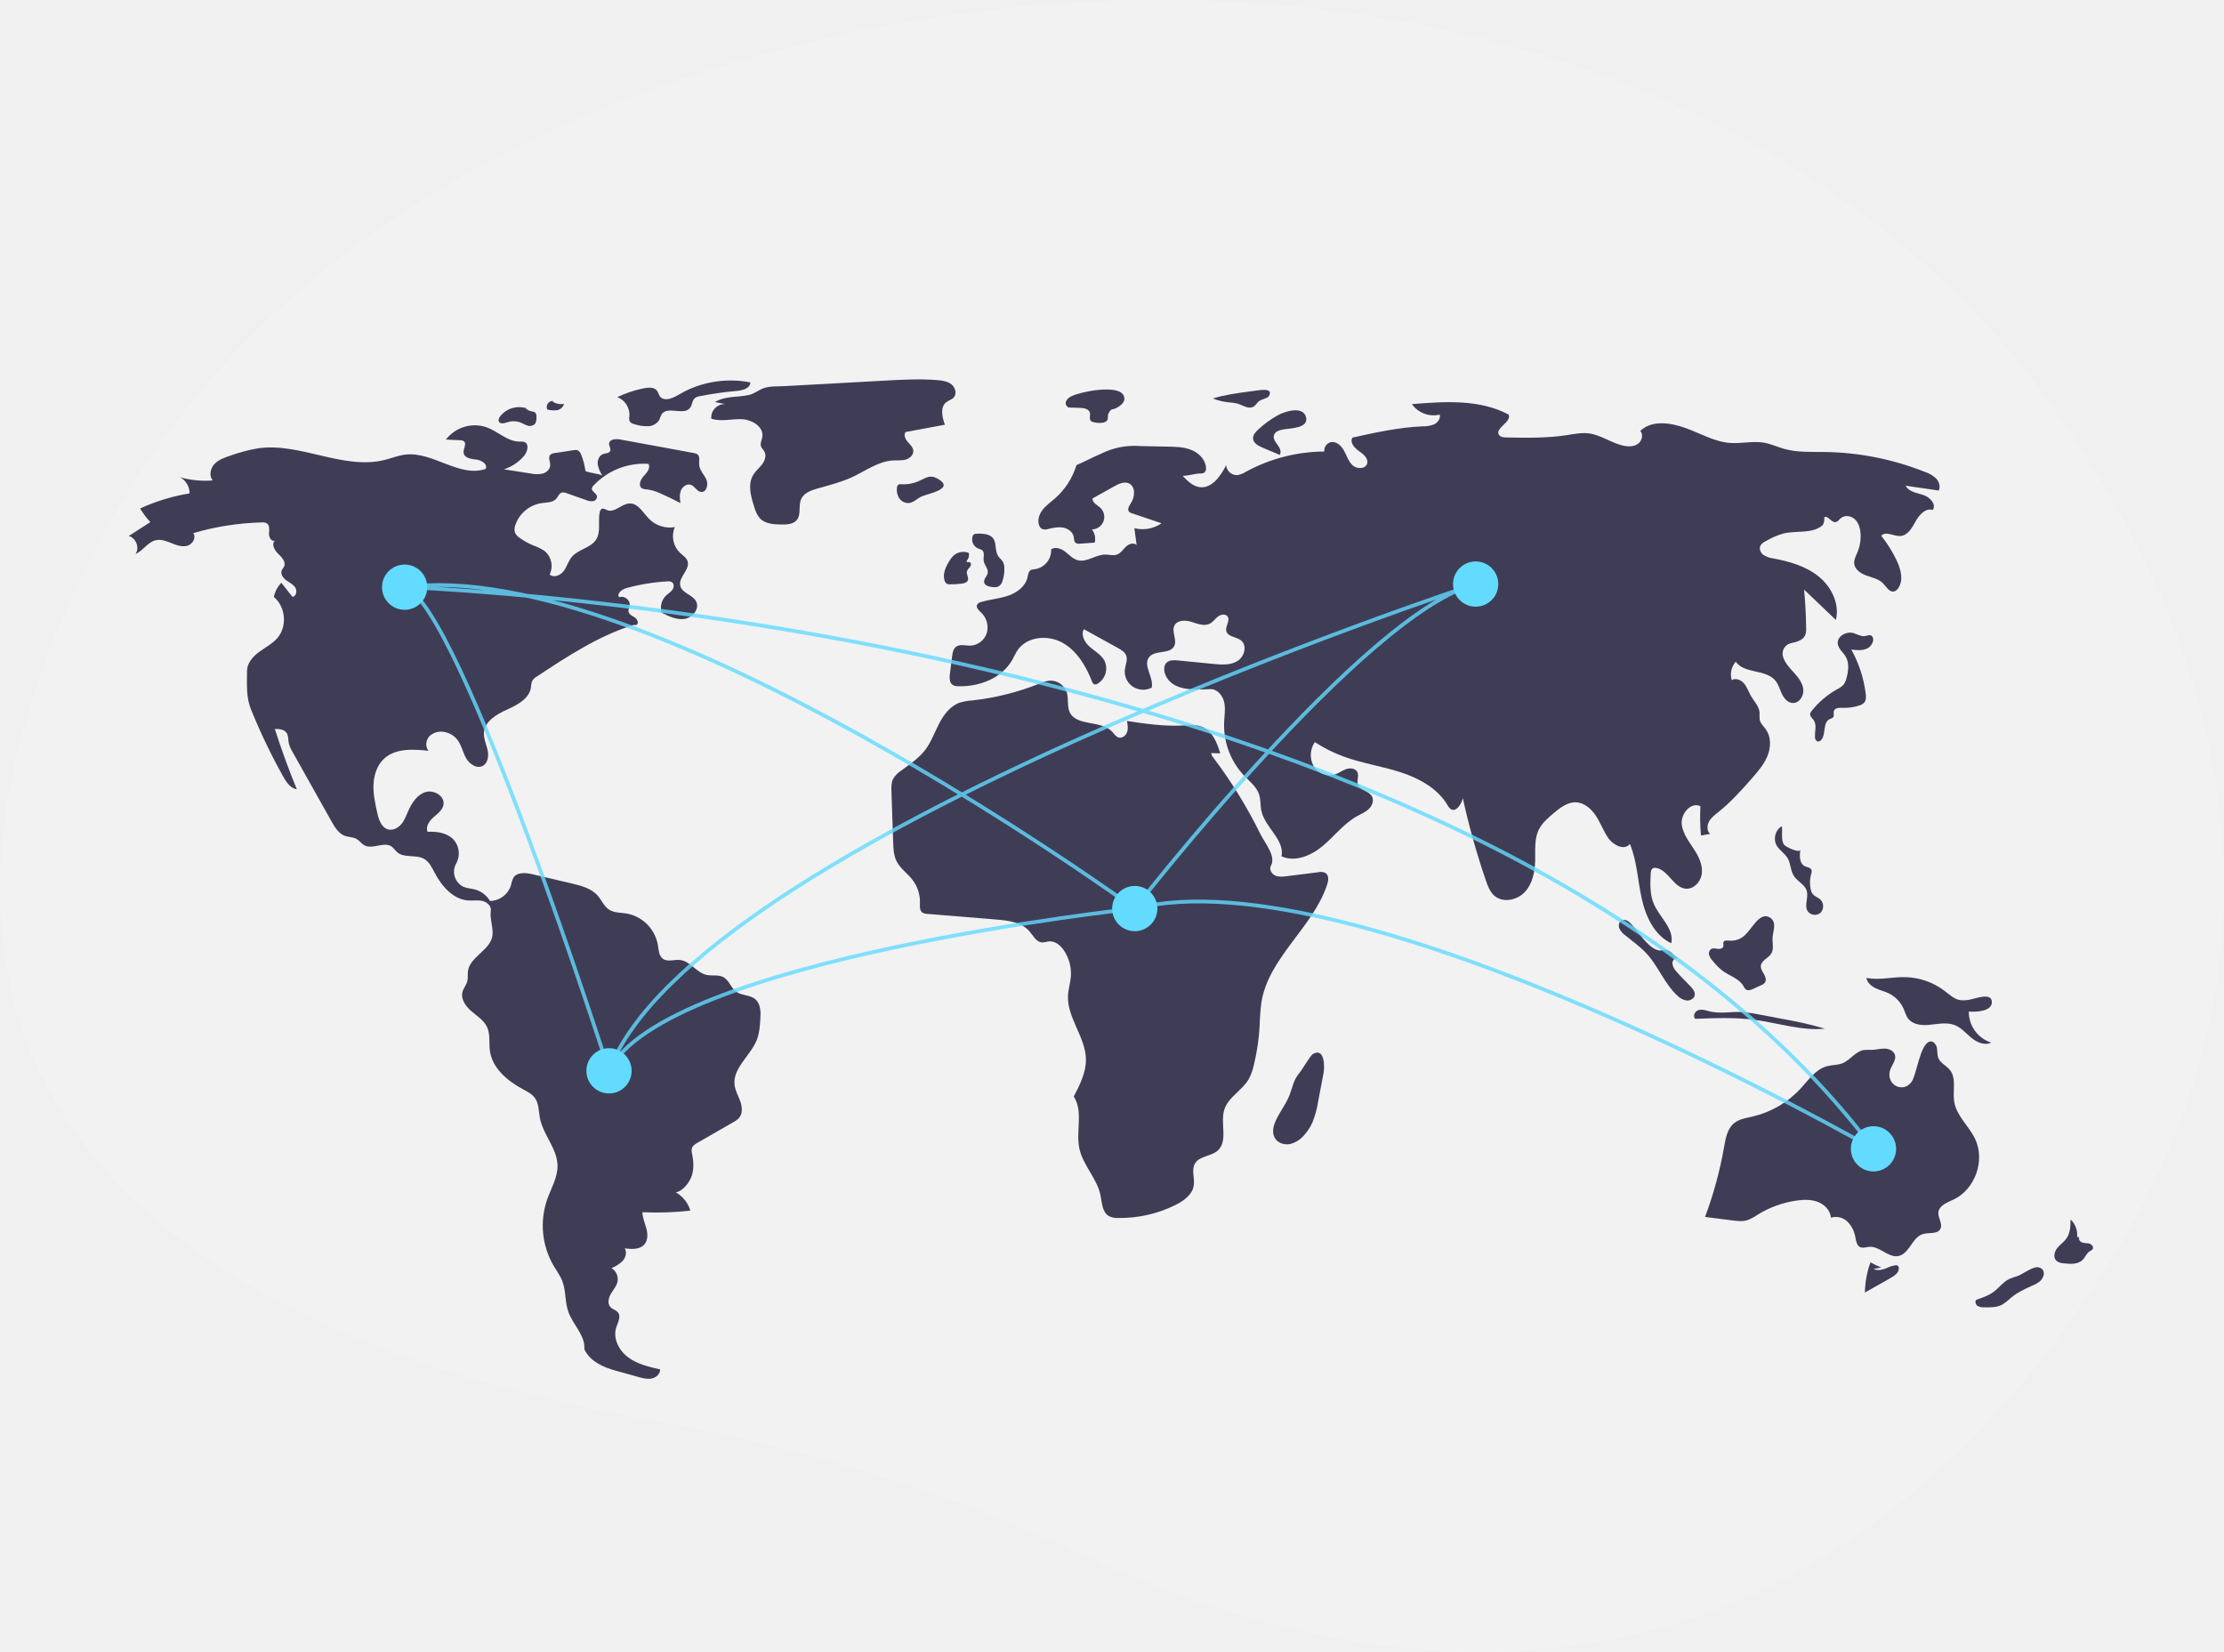
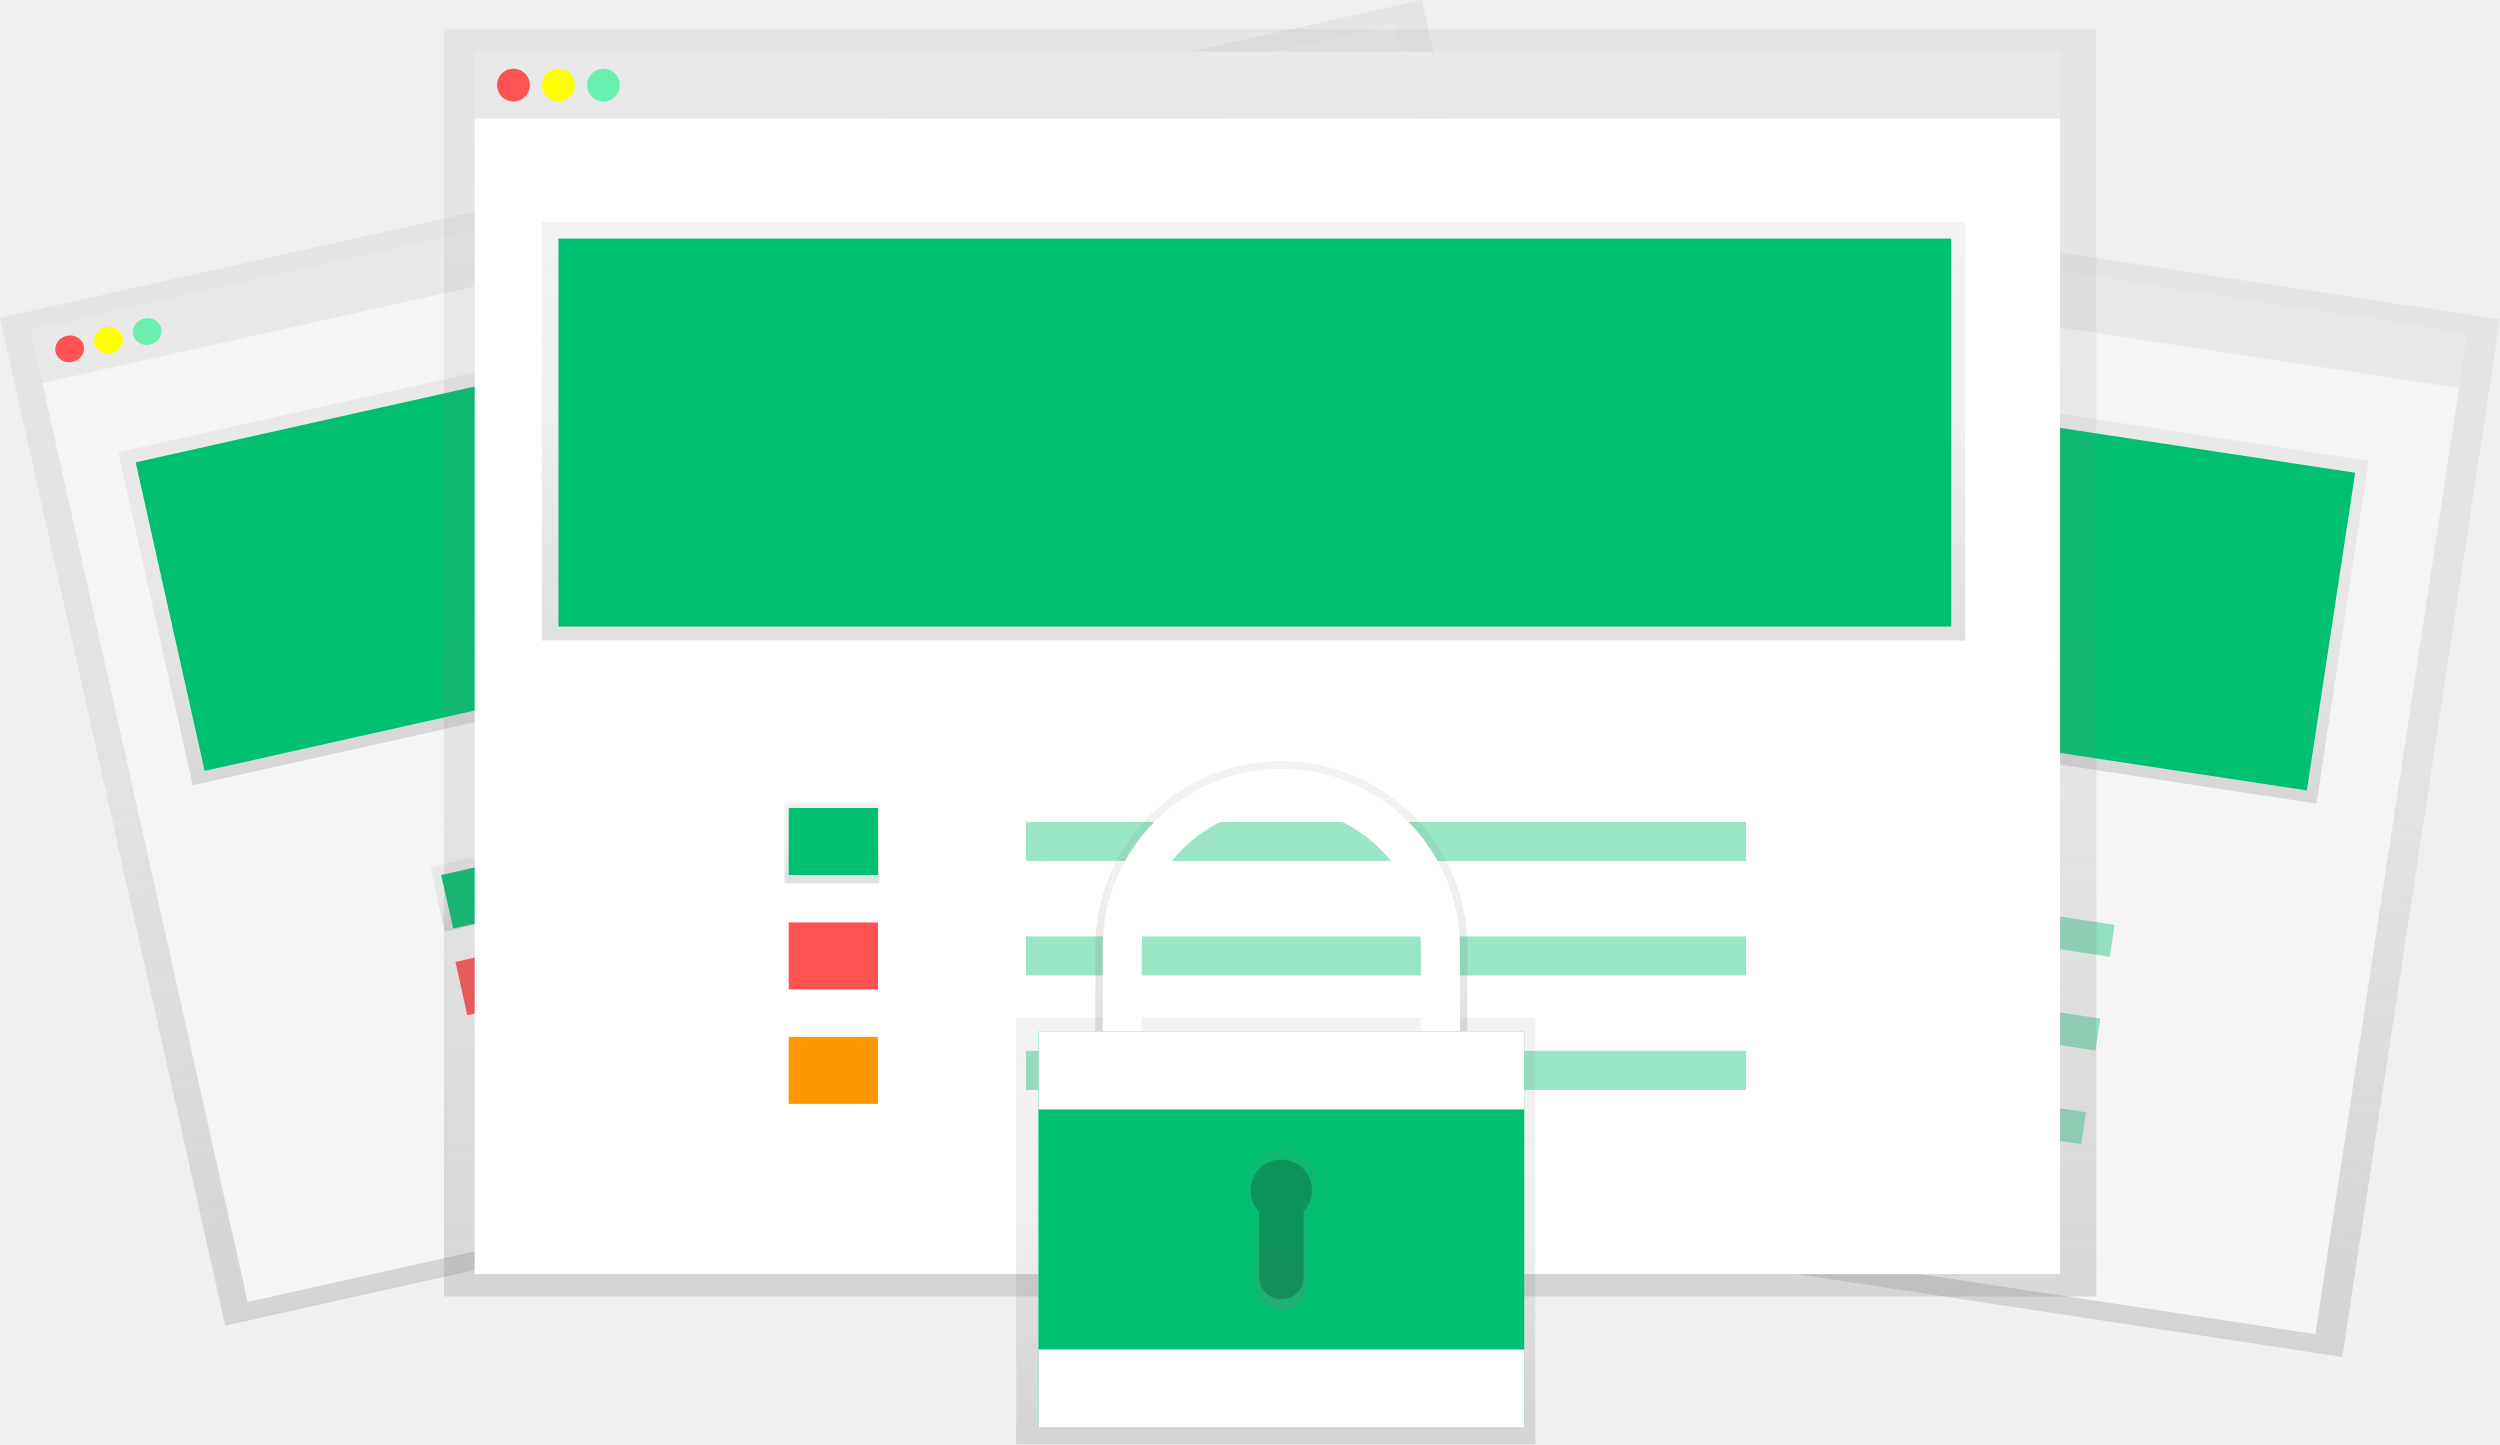
- <svg xmlns="http://www.w3.org/2000/svg" id="e37c00f5-ff96-45aa-87ea-1a24b78ba7bd" data-name="Layer 1" width="1176.606" height="873.979" viewBox="0 0 1176.606 873.979">
-   <path d="M1095.664,225.463C962.121,39.632,680.019-35.748,402.58,45.439,255.907,88.36,114.487,174.358,44.402,340.88-80.881,638.554,182.167,733.624,354.172,763.924c83.172,14.651,161.507,39.263,233.089,72.771C716.045,896.979,944,950.398,1115.894,699.286,1240.482,517.28,1184.616,349.244,1095.664,225.463Z" transform="translate(-11.69692 -13.01074)" fill="#f2f2f2" />
-   <path d="M321.429,262.228a34.385,34.385,0,0,0-2.248-8.605,3.895,3.895,0,0,0-1.98-2.439,4.08,4.08,0,0,0-1.965-.022l-10.087,1.544a3.867,3.867,0,0,0-2.302.894c-1.314,1.382-.02,3.607-.06,5.513-.045,2.143-1.95,3.883-4.015,4.459a15.177,15.177,0,0,1-6.38-.079l-14.105-2.192a23.256,23.256,0,0,0,10.671-7.121c1.856-2.199,2.844-6.304.161-7.345a6.585,6.585,0,0,0-2.45-.197c-6.391.05-11.419-5.286-17.402-7.533a19.241,19.241,0,0,0-21.655,6.455l7.514.362a3.335,3.335,0,0,1,2.001.534c1.647,1.353-.401,3.952-.169,6.07.301,2.752,3.956,3.34,6.711,3.619s6.25,2.517,4.925,4.948c-13.847,4.769-27.937-9.323-42.479-7.588-3.68.439-7.156,1.885-10.749,2.794-21.951,5.554-44.644-9.264-67.068-6.126a85.163,85.163,0,0,0-14.64,3.861c-3.052,1.002-6.235,2.085-8.453,4.409s-3.061,6.298-.961,8.729a49.126,49.126,0,0,1-17.216-1.636,9.645,9.645,0,0,1,4.959,8.5A102.145,102.145,0,0,0,85.821,282.014a44.073,44.073,0,0,0,5.416,7.215l-11.445,7.353c3.867.974,5.866,6.247,3.617,9.54,4.009-1.784,6.494-6.398,10.782-7.333,2.809-.613,5.667.536,8.331,1.616s5.593,2.126,8.352,1.316,4.793-4.387,3.04-6.666a142.719,142.719,0,0,1,36.253-5.664,4.547,4.547,0,0,1,2.746.521c1.598,1.109,1.178,3.504,1.092,5.447s1.429,4.497,3.165,3.621c-2.043,1.772-.297,5.108,1.664,6.971s4.323,4.434,3.123,6.858c-.313.633-.845,1.139-1.146,1.777-.89,1.884.523,4.081,2.189,5.332s3.707,2.126,4.864,3.858.632,4.765-1.438,5.007l-5.882-7.469a15.314,15.314,0,0,0-3.974,7.53c6.238,5.099,7.176,15.478,1.954,21.613-2.669,3.135-6.464,5.04-9.776,7.486s-6.377,5.928-6.369,10.045c.014,7.113-.567,13.721,2.099,20.316a312.966,312.966,0,0,0,16.99,35.447c1.681,3.006,3.853,6.301,7.258,6.819q-6.455-15.714-11.621-31.917c2.243.009,4.836.187,6.151,2.004,1.089,1.505.855,3.551,1.193,5.378a16.659,16.659,0,0,0,2.124,4.994L187.123,447.636c1.704,3.034,3.658,6.292,6.913,7.521,2.082.786,4.49.638,6.406,1.769,1.502.887,2.513,2.46,4.044,3.296,4.329,2.361,10.349-2.167,14.394.652,1.157.806,1.893,2.087,2.958,3.01,3.736,3.236,9.865,1.071,14.179,3.485,2.78,1.556,4.22,4.667,5.703,7.486,3.714,7.062,9.723,13.981,17.683,14.543,2.5.177,5.054-.297,7.498.259s4.85,2.689,4.457,5.164c-.673,4.244,1.424,8.891.861,13.151-1.026,7.76-12.032,11.169-12.978,18.939-.207,1.701.117,3.457-.288,5.122-.496,2.041-2.029,3.702-2.574,5.731-1.032,3.844,1.722,7.67,4.748,10.256s6.635,4.816,8.289,8.437c1.748,3.827.89,8.289,1.458,12.457,1.241,9.1,9.102,15.847,17.191,20.197,2.465,1.325,5.111,2.608,6.706,4.908,2.082,3.001,1.875,6.957,2.57,10.543,1.703,8.782,9.095,16.017,9.305,24.96.149,6.356-3.384,12.122-5.495,18.12a42.257,42.257,0,0,0,3.451,35.046c1.579,2.666,3.467,5.18,4.584,8.07,1.993,5.158,1.346,11.02,3.184,16.235,2.43,6.895,9.106,12.589,8.467,19.872,3.031,6.294,9.724,9.387,16.454,11.26l12.062,3.357c2.309.643,4.723,1.291,7.074.825s4.596-2.418,4.535-4.815c-5.915-1.334-12.019-2.752-16.895-6.357s-8.216-10.023-6.366-15.797c.858-2.678,2.683-5.769.948-7.982-.993-1.267-2.81-1.598-3.931-2.753-1.748-1.803-1.147-4.831.109-7.005s3.073-4.116,3.579-6.576a6.861,6.861,0,0,0-3.216-7.138,17.054,17.054,0,0,0,5.97-3.831c1.57-1.793,2.295-4.557,1.06-6.595,3.668.465,7.997.693,10.405-2.113,1.923-2.24,1.79-5.59,1.031-8.442s-2.044-5.624-2.084-8.575a156.267,156.267,0,0,0,25.353-.86,16.439,16.439,0,0,0-7.708-9.654c3.811-.645,7.282-5.207,8.486-8.879s.897-7.673.153-11.465a6.152,6.152,0,0,1-.114-3.004c.429-1.368,1.772-2.202,3.015-2.916l18.914-10.863a11.017,11.017,0,0,0,3.025-2.233c1.982-2.328,1.688-5.841.673-8.725s-2.64-5.595-3.031-8.627c-1.169-9.068,8.538-15.574,11.813-24.109,1.286-3.35,1.548-6.991,1.796-10.57.267-3.844.287-8.31-2.665-10.787-2.829-2.375-7.251-1.845-10.211-4.054-2.714-2.025-3.651-5.958-6.616-7.594-2.693-1.486-6.07-.541-9.065-1.239-5.274-1.23-8.592-7.308-13.978-7.871-3.039-.318-6.478,1.168-8.969-.602-2.195-1.559-2.283-4.694-2.7-7.353a20.536,20.536,0,0,0-16.575-16.628c-3.133-.502-6.544-.312-9.209-2.033-2.699-1.744-3.937-5.008-6.057-7.422-3.417-3.891-8.798-5.274-13.84-6.459l-20.506-4.821c-3.64-.856-8.332-1.31-10.286,1.879a14.738,14.738,0,0,0-1.217,3.827,11.85,11.85,0,0,1-11.144,8.388,13.179,13.179,0,0,0-7.772-6.013c-2.079-.579-4.305-.644-6.288-1.496a8.833,8.833,0,0,1-3.833-12.253,10.995,10.995,0,0,0-1.879-13.225c-3.487-3.131-8.532-3.887-13.207-3.574-1.225-2.672.823-5.687,3.03-7.629s4.886-3.851,5.366-6.751c.756-4.561-5.064-8.026-9.483-6.666s-7.24,5.652-9.104,9.883c-1.07,2.428-1.979,4.984-3.667,7.031s-4.405,3.513-6.975,2.856c-3.639-.93-5.044-5.253-5.849-8.921-1.081-4.922-2.167-9.912-1.941-14.946s1.923-10.203,5.635-13.61c6.049-5.553,15.328-5.009,23.491-4.123-1.929-2.173-1.452-5.835.612-7.881a8.96,8.96,0,0,1,8.121-1.995,11.191,11.191,0,0,1,6.291,3.762c2.32,2.828,2.979,6.647,4.733,9.857s5.696,5.948,8.923,4.226c2.787-1.488,3.23-5.353,2.536-8.435s-2.167-6.08-1.916-9.229c.479-6.01,6.709-9.627,12.206-12.102S291.737,382.615,292.608,376.65a10.73,10.73,0,0,1,.652-3.42,6.709,6.709,0,0,1,2.461-2.315c16.044-10.603,32.355-21.335,50.692-27.129.954-.301,1.066.034,2.038-.203,1.361-.786.459-2.962-.846-3.838s-3.048-1.549-3.379-3.085c-.243-1.129.422-2.238.595-3.381.425-2.807-2.933-5.399-5.541-4.276-1.473-1.951,1.442-4.217,3.798-4.866a103.15,103.15,0,0,1,21.67-3.54,3.903,3.903,0,0,1,2.466.419c1.231.853,1.074,2.808.201,4.025s-2.229,1.981-3.316,3.011a9.053,9.053,0,0,0-2.348,9.105c3.826,1.946,7.986,3.95,12.223,3.264s7.999-5.447,6.007-9.249c-1.855-3.541-7.426-4.34-8.384-8.221-1.122-4.544,5.31-8.585,3.862-13.035-.635-1.949-2.577-3.097-4.068-4.504a12.221,12.221,0,0,1-2.674-13.552,15.419,15.419,0,0,1-13.523-4.232c-3.234-3.264-5.815-8.414-10.408-8.267-4.215.134-7.845,5.051-11.786,3.551-.97-.369-1.992-1.12-2.931-.68a2.422,2.422,0,0,0-1.093,1.815c-1.002,4.788.721,10.244-1.888,14.382-2.84,4.503-9.409,5.127-12.852,9.187-1.869,2.204-2.593,5.174-4.311,7.498s-5.364,3.801-7.425,1.776a10.235,10.235,0,0,0-2.78-12.445,27.309,27.309,0,0,0-6.141-2.987,36.422,36.422,0,0,1-6.861-3.824,6.758,6.758,0,0,1-2.519-2.695,6.141,6.141,0,0,1,.172-4.262,17.426,17.426,0,0,1,13.867-11.494c2.745-.373,5.94-.242,7.756-2.333.961-1.107,1.465-2.78,2.861-3.229a4.219,4.219,0,0,1,2.641.325l10.245,3.606a7.191,7.191,0,0,0,3.65.604,2.474,2.474,0,0,0,2.14-2.6c-.327-1.701-2.945-2.518-2.707-4.234a2.827,2.827,0,0,1,.857-1.441,36.629,36.629,0,0,1,29.051-11.472c1.293,2.124-.752,4.639-2.454,6.452s-3.069,5.052-1.011,6.448a5.643,5.643,0,0,0,2.728.614,23.819,23.819,0,0,1,7.261,2.202q5.311,2.311,10.417,5.057c-.301-2.245-.588-4.609.263-6.708s3.269-3.745,5.381-2.928c2.036.788,3.079,3.483,5.248,3.73,2.893.329,4.034-3.944,2.826-6.593s-3.6-4.867-3.8-7.772c-.135-1.96.611-4.39-.954-5.576a4.26,4.26,0,0,0-1.847-.648l-39.084-7.192c-2.321-.427-5.674-.1-5.777,2.258-.057,1.316,1.118,2.618.597,3.828-.556,1.291-2.381,1.173-3.711,1.63-2.063.709-3.098,3.158-2.9,5.331a14.834,14.834,0,0,0,2.448,6.008C327.82,263.487,323.971,263.291,321.429,262.228Z" transform="translate(-11.69692 -13.01074)" fill="#3f3d56" />
-   <path d="M290.244,229.051a12.656,12.656,0,0,0-13.902,4.164c-.644.847-1.184,2.015-.645,2.933.772,1.315,2.741.796,4.192.325a10.549,10.549,0,0,1,6.621-.158c1.363.468,2.581,1.295,3.95,1.745a3.978,3.978,0,0,0,4.056-.593c.939-.958.998-2.447 1-3.788a3.047,3.047,0,0,0-.776-2.504,3.981,3.981,0,0,0-1.796-.531,6.185,6.185,0,0,1-3.619-2.115" transform="translate(-11.69692 -13.01074)" fill="#3f3d56" />
-   <path d="M304.337,225.127a3.22,3.22,0,0,0-3.112,4.534,13.05,13.05,0,0,0,5.203.339,4.447,4.447,0,0,0,3.637-3.334,8.372,8.372,0,0,1-5.928-1.132" transform="translate(-11.69692 -13.01074)" fill="#3f3d56" />
-   <path d="M351.62,218.574a59.853,59.853,0,0,0-13.342,4.532,10.024,10.024,0,0,1,6.402,10.068,5.243,5.243,0,0,0,.061,2.489c.49,1.188,1.91,1.634,3.158,1.939a20.823,20.823,0,0,0,6.927.884,7.056,7.056,0,0,0,5.734-3.504,24.972,24.972,0,0,1,1.192-2.819c2.992-4.557,11.881.953,15.094-3.451,1.132-1.552,1.028-3.887,2.503-5.116a5.624,5.624,0,0,1,2.574-.982,180.731,180.731,0,0,1,19.548-2.784c3.109-.271,7.162-1.387,7.188-4.508a54.149,54.149,0,0,0-34.541,4.647c-3.85,1.929-8.943,5.985-12.652,3.429-1.389-.957-1.32-3.535-3.231-4.612C356.281,217.686,353.694,218.133,351.62,218.574Z" transform="translate(-11.69692 -13.01074)" fill="#3f3d56" />
-   <path d="M389.919,225.736l5.497,1.056a7.124,7.124,0,0,0-7.413,7.72c5.148,1.72,10.761.046,16.184.275s11.733,4.102,10.807,9.451c-.28,1.617-1.214,3.233-.728,4.801.34,1.099,1.31,1.878,1.856,2.89,1.14,2.109.229,4.776-1.21,6.693s-3.374,3.446-4.637,5.483c-3.142,5.067-1.357,11.617.515,17.277a15.231,15.231,0,0,0,2.929,5.849c2.773,2.948,7.292,3.205,11.338,3.264,2.945.043,6.32-.103,8.182-2.385,2.432-2.979.731-7.628,2.332-11.125,1.454-3.176,5.159-4.538,8.515-5.504,6.149-1.77,12.416-3.275,18.229-5.949,7.219-3.32,13.965-8.495,21.899-8.922,2.226-.12,4.507.143,6.651-.467s4.181-2.464,4.019-4.687c-.139-1.9-1.746-3.294-3.002-4.726s-2.242-3.634-1.088-5.149l20.797-3.884c-1.474-4.017-2.623-9.309.765-11.924,1.222-.944,2.859-1.321,3.899-2.461,1.774-1.944.882-5.293-1.166-6.946s-4.816-2.037-7.438-2.255c-9.119-.757-18.29-.257-27.426.244q-26.79,1.468-53.58,2.937c-3.595.197-7.746-.104-11.044,1.123-2.792,1.038-4.776,2.945-7.969,3.614C401.739,223.264,395.252,222.427,389.919,225.736Z" transform="translate(-11.69692 -13.01074)" fill="#3f3d56" />
-   <path d="M488.403,269.189a2.212,2.212,0,0,0-1.6.363,2.02,2.02,0,0,0-.521,1.234,8.149,8.149,0,0,0,1.184,5.832,5.711,5.711,0,0,0,5.228,2.506c2.475-.316,4.3-2.427,6.575-3.458,3.507-1.587,18.403-4.061,8.099-9.627-3.551-1.918-5.845-.225-8.644,1.039A19.669,19.669,0,0,1,488.403,269.189Z" transform="translate(-11.69692 -13.01074)" fill="#3f3d56" />
-   <path d="M578.653,222.593a5.883,5.883,0,0,0-2.862,2.492,2.514,2.514,0,0,0,.943,3.335,3.752,3.752,0,0,0,1.404.223l4.892.146c2.078.062,4.674.505,5.233,2.508.415,1.487-.513,3.398.606,4.461a3.155,3.155,0,0,0,1.664.649,11.341,11.341,0,0,0,4.929.159c3.56-.955,1.689-3.127,2.81-5.062,1.715-2.96,1.418-1.168,4.441-2.864,2.232-1.253,5.116-3.525,3.253-6.718C602.727,216.368,583.434,220.208,578.653,222.593Z" transform="translate(-11.69692 -13.01074)" fill="#3f3d56" />
-   <path d="M675.212,219.802l-2.841.379c-6.406.855-12.848,1.718-19.018,3.641a31.652,31.652,0,0,0,8.329,2.044,25.585,25.585,0,0,1,4.665.663c2.725.811,5.471,2.906,8.104,1.833,1.632-.665,2.165-2.365,3.517-3.266.934-.622,4.475-1.629,4.871-2.257C686.04,217.764,677.672,219.474,675.212,219.802Z" transform="translate(-11.69692 -13.01074)" fill="#3f3d56" />
-   <path d="M687.686,232.713A53.277,53.277,0,0,0,677.203,240.39c-1.335,1.255-2.698,2.815-2.577,4.643.161,2.429,2.749,3.839,4.991,4.788l9.081,3.845c1.102-1.553.093-3.696-1.045-5.222s-2.492-3.291-1.989-5.128c.574-2.095,3.129-2.81,5.271-3.171,3.491-.588,12.907-.541,11.776-6.167C701.378,227.35,691.19,230.754,687.686,232.713Z" transform="translate(-11.69692 -13.01074)" fill="#3f3d56" />
-   <path d="M685.86,607.84c-.865,2.503-.947,5.451.549,7.637,1.678,2.452,5.036,3.366,7.942,2.744a14.307,14.307,0,0,0,7.374-4.741,25.392,25.392,0,0,0,4.241-6.504,50.767,50.767,0,0,0,3.144-11.502l2.82-14.804c.63-3.309.606-13.452-5.475-10.147-1.661.903-5.508,8.031-7.249,10.053-3.138,3.643-3.553,7.178-5.205,11.592C691.931,597.695,687.773,602.303,685.86,607.84Z" transform="translate(-11.69692 -13.01074)" fill="#3f3d56" />
-   <path d="M1007.042,683.597a44.332,44.332,0,0,1-5.778-2.751,48.707,48.707,0,0,0-2.929,15.965l13.616-7.705c2.048-1.159,4.37-2.769,4.326-5.123a1.621,1.621,0,0,0-.753-1.474,1.836,1.836,0,0,0-.955-.112c-2.019.168-3.86,1.162-5.764,1.853s-4.132,1.056-5.879.031" transform="translate(-11.69692 -13.01074)" fill="#3f3d56" />
-   <path d="M1078.869,688.172a29.472,29.472,0,0,0-4.366,1.567c-3.125,1.59-5.25,4.609-8.062,6.703-2.691,2.004-5.93,3.104-9.11,4.174-.935.827-.506,2.492.51,3.218a6.315,6.315,0,0,0,3.596.808c3.303.073,6.784.105,9.677-1.491a30.518,30.518,0,0,0,4.556-3.616c3.383-2.823,7.446-4.685,11.467-6.485a13.162,13.162,0,0,0,3.997-2.39c2.527-2.49,2.705-6.331-.939-7.178C1087.251,682.798,1081.672,687.265,1078.869,688.172Z" transform="translate(-11.69692 -13.01074)" fill="#3f3d56" />
-   <path d="M1110.605,667.441a11.359,11.359,0,0,0-3.475-9.307c-.037,3.428-.141,7.079-2.069,9.914-1.374,2.02-3.527,3.384-5.032,5.307s-2.173,4.973-.408,6.661a6.615,6.615,0,0,0,3.92,1.35c3.514.414,7.581.644,10.045-1.894,1.345-1.386,1.999-3.438,3.64-4.456a4.429,4.429,0,0,0,1.597-1.143c.677-1.077-.399-2.496-1.611-2.884s-2.547-.206-3.764-.574-2.335-1.738-1.71-2.846" transform="translate(-11.69692 -13.01074)" fill="#3f3d56" />
-   <path d="M1054.2,541.77a15.795,15.795,0,0,1-5.636.332c-3.128-.575-5.563-2.933-8.088-4.866A35.677,35.677,0,0,0,1019.63,529.953c-6.863-.13-13.789,1.73-20.529.433.44,2.449,2.536,4.286,4.772,5.378s4.704,1.641,6.951,2.711a16.597,16.597,0,0,1,8.039,8.363c.724,1.689,1.179,3.528,2.275,5.003,2.241,3.015,6.488,3.677,10.236,3.43,4.887-.321,9.991-1.727,14.537.094,3.478,1.393,5.967,4.437,8.871,6.804s6.994,4.124,10.329,2.416a17.075,17.075,0,0,1-11.814-16.43c3.27.301,12.69.184,12.183-5.373C1065.05,538.072,1057.008,541.262,1054.2,541.77Z" transform="translate(-11.69692 -13.01074)" fill="#3f3d56" />
-   <path d="M1011.417,580.087c.581-3.185,3.757-5.997,2.767-9.08-.684-2.132-3.156-3.184-5.394-3.237s-4.437.614-6.675.677a32.53,32.53,0,0,0-4.371.062c-4.442.73-7.181,5.387-11.367,7.042-2.546,1.007-5.406.814-8.053,1.51-6.01,1.58-9.813,7.259-14.014,11.838a50.011,50.011,0,0,1-25.384,14.804c-3.417.791-7.09,1.297-9.807,3.517-3.597,2.939-4.482,7.977-5.282,12.552a207.333,207.333,0,0,1-10.093,37.051l14.27,1.822c2.713.346,5.524.685,8.139-.118a23.628,23.628,0,0,0,5.353-2.852,53.442,53.442,0,0,1,20.879-7.537c3.737-.513,7.655-.607,11.162.782s6.516,4.539,6.809,8.3a8.767,8.767,0,0,1,8.762,2.131,15.231,15.231,0,0,1,4.183,8.351c.376,1.952.752,4.292,2.564,5.111,1.478.668,3.173-.051,4.79-.181,5.486-.439,10.039,5.958,15.432,4.857,5.784-1.181,7.203-9.843,12.846-11.578,3.241-.996,7.786.215,9.338-2.799,1.368-2.657-1.361-5.723-1.08-8.698.346-3.663,4.667-5.218,7.998-6.781,11.484-5.389,16.934-20.845,11.369-32.245-3.297-6.754-9.785-12.071-10.983-19.491-.922-5.709,1.329-12.366-2.311-16.859-1.852-2.286-4.987-3.548-6.088-6.275-.694-1.717-.415-3.665-.788-5.479s-1.956-3.711-3.747-3.241c-5.199,1.365-6.858,17.425-9.641,21.327C1018.77,591.302,1010.084,587.395,1011.417,580.087Z" transform="translate(-11.69692 -13.01074)" fill="#3f3d56" />
-   <path d="M915.322,547.838c-1.777-.498-3.717-.989-5.419-.277s-2.696,3.211-1.33,4.451c10.688-.416,21.442-.83,32.04.622,12.21,1.672,24.294,5.815,36.558,4.596a186.054,186.054,0,0,0-21.326-4.949l-12.006-2.293a92.83,92.83,0,0,0-9.749-1.506C927.241,547.916,922.057,549.726,915.322,547.838Z" transform="translate(-11.69692 -13.01074)" fill="#3f3d56" />
-   <path d="M926.023,510.612c-.887-.074-1.986-.138-2.445.625-.439.729.063,1.692-.172,2.509-.322,1.117-1.785,1.402-2.937,1.25s-2.398-.516-3.419.039a2.898,2.898,0,0,0-1.121,3.292,8.475,8.475,0,0,0,1.976,3.15,32.185,32.185,0,0,0,5.128,5.143c3.674,2.712,8.65,4.018,10.964,7.955a5.278,5.278,0,0,0,1.464,1.971c1.111.704,2.559.168,3.755-.378l4.192-1.915a4.762,4.762,0,0,0,1.96-1.333c.958-1.299.369-3.147-.434-4.547s-1.833-2.849-1.66-4.454c.308-2.862,3.987-3.956,5.5-6.405,1.525-2.468.532-5.648.708-8.544.206-3.387,2.334-7.792-1.09-10.323-2.91-2.151-5.691-.163-7.78,2.211C936.205,505.866,934.122,511.288,926.023,510.612Z" transform="translate(-11.69692 -13.01074)" fill="#3f3d56" />
-   <path d="M951.468,460.009c1.431,2.74,4.415,4.376,5.975,7.044,1.692,2.893,1.499,6.63,3.334,9.434,1.883,2.877,5.672,4.404,6.728,7.675,1.153,3.572-1.463,7.913.622,11.034a4.632,4.632,0,0,0,6.794.624,4.984,4.984,0,0,0-.206-6.954c-1.234-1.126-3.007-1.612-4.038-2.927a6.141,6.141,0,0,1-1.046-2.546,16.669,16.669,0,0,1,.262-7.989,3.555,3.555,0,0,0,.201-2.09c-.464-1.349-2.29-1.444-3.572-2.07-2.911-1.421-2.841-5.53-2.332-8.729-.339,2.13-7.926-1.493-8.72-2.699-1.578-2.397-.719-7.02-1.032-9.669C951.032,451.791,949.718,456.659,951.468,460.009Z" transform="translate(-11.69692 -13.01074)" fill="#3f3d56" />
-   <path d="M875.031,502.171c-1.4-1.568-3.51-3.208-5.387-2.262-1.432.721-1.826,2.703-1.265,4.205a9.257,9.257,0,0,0,3.055,3.642c3.913,3.227,8.126,6.139,11.539,9.89,6.108,6.713,9.344,15.77,15.987,21.954a8.967,8.967,0,0,0,5.034,2.724c1.935.18,4.109-1.059,4.331-2.99.183-1.591-.926-3.014-2.009-4.193-2.581-2.807-5.406-5.391-7.842-8.323a6.994,6.994,0,0,1-2.004-4.186c-.012-1.579,1.428-3.232,2.958-2.841-1.861-.476-3.241-3.576-5.972-4.159-2.282-.487-2.835.926-5.551-.239C882.724,513.172,878.659,506.233,875.031,502.171Z" transform="translate(-11.69692 -13.01074)" fill="#3f3d56" />
-   <path d="M996.764,349.525a42.899,42.899,0,0,1-4.377-1.563c-3.847-1.155-8.936,1.673-8.423,5.656.341,2.647,2.804,4.431,4.164,6.727,2.017,3.404,1.479,7.722.419,11.535a9.017,9.017,0,0,1-1.455,3.282A11.116,11.116,0,0,1,983.644,377.64a46.103,46.103,0,0,0-13.49,11.46,3.303,3.303,0,0,0-.815,1.536c-.183,1.345,1.168,2.325,1.933,3.446,1.698,2.492.471,5.845.638,8.855a2.504,2.504,0,0,0,1.055,2.197c1.023.52,2.236-.363,2.791-1.368,1.841-3.335.454-8.687,3.907-10.295.653-.304,1.445-.432,1.881-1.006.691-.91.024-2.258.375-3.346.526-1.633,2.76-1.707,4.475-1.634a25.398,25.398,0,0,0,8.724-1.161,5.807,5.807,0,0,0,2.888-1.672c1.032-1.288.941-3.12.734-4.758a64.492,64.492,0,0,0-7.62-23.25c3.033.387,6.333.723,8.95-.858,1.466-.885,3.223-3.532,2.496-5.334C1001.418,347.603,999.341,350.001,996.764,349.525Z" transform="translate(-11.69692 -13.01074)" fill="#3f3d56" />
-   <path d="M607.915,394.431c.363,1.947.72,3.997.082,5.871s-2.645,3.441-4.54,2.867c-1.471-.446-2.32-1.925-3.365-3.052-5.808-6.27-18.912-2.64-22.5-10.397-1.464-3.166-.469-6.959-1.468-10.301a9.169,9.169,0,0,0-9.285-6.308,19.08,19.08,0,0,0-5.343,1.595,134.727,134.727,0,0,1-35.401,8.854,29.087,29.087,0,0,0-6.802,1.238c-4.988,1.808-8.396,6.432-10.821,11.151s-4.216,9.827-7.468,14.019c-3.417,4.406-8.206,7.491-12.673,10.828a12.93,12.93,0,0,0-4.181,4.382c-.968,1.988-.914,4.301-.839,6.511l.913,26.844c.117,3.453.265,7.029,1.81,10.119,1.93,3.858,5.742,6.386,8.386,9.794a19.183,19.183,0,0,1,3.98,12.251c-.056,1.777-.233,3.879,1.151,4.995a5.062,5.062,0,0,0,2.83.814l36.312,2.972c6.387.523,13.466,1.382,17.637,6.249,1.968,2.297,3.549,5.6,6.564,5.846,1.293.106,2.551-.425,3.845-.528,3.263-.258,6.13,2.218,7.939,4.946a21.943,21.943,0,0,1,3.525,14.08c-.297,3.112-1.261,6.137-1.469,9.256-.791,11.868,9.269,22.179,9.464,34.071.115,6.995-3.206,13.531-6.444,19.733,5.225,7.916.947,18.457,3.027,27.711,1.974,8.78,9.294,15.653,11.118,24.465.835,4.034.883,8.998,4.441,11.076a10.122,10.122,0,0,0,5.025,1.006,66.242,66.242,0,0,0,30.165-6.867c4.399-2.183,8.957-5.441,9.725-10.291.62-3.911-1.364-8.286.655-11.693,2.379-4.015,8.473-3.697,11.974-6.784,5.679-5.008,1.251-14.56,3.551-21.773,2.068-6.484,9.187-9.929,12.716-15.748a27.986,27.986,0,0,0,2.955-8.009,114.243,114.243,0,0,0,3.007-20.426,122.436,122.436,0,0,1,.924-12.511c3.805-23.638,27.173-39.466,34.76-62.174.725-2.169,1.065-5.057-.864-6.284a5.525,5.525,0,0,0-3.674-.385l-16.739,2.11c-2.079.262-4.283.507-6.192-.356s-3.278-3.279-2.265-5.114c2.843-5.15-3.005-11.657-5.603-16.935a249.894,249.894,0,0,0-24.885-40.357,4.102,4.102,0,0,1-1.091-2.369l4.751.158c-1.604-5.754-4.25-12.051-9.841-14.156-3.15-1.186-6.639-.776-10-.592C627.764,397.358,617.443,395.904,607.915,394.431Z" transform="translate(-11.69692 -13.01074)" fill="#3f3d56" />
-   <path d="M637.399,264.755c2.519,2.675,5.342,5.512,8.987,5.978,6.438.824,11.067-5.834,14.014-11.617a5.676,5.676,0,0,0,5.923,5.251,11.693,11.693,0,0,0,4.455-1.742,87.765,87.765,0,0,1,41.579-10.748,4.49,4.49,0,0,1,3.429-4.936c2.955-.586,5.618,1.969,7.043,4.624s2.315,5.731,4.58,7.718,6.65,1.9,7.545-.977c.859-2.762-2.019-5.118-4.409-6.746s-4.91-4.642-3.301-7.046c12.213-2.704,24.502-5.417,37-5.955a15.494,15.494,0,0,0,6.228-1.073c1.906-.935,3.421-3.058,2.908-5.119a14.104,14.104,0,0,1-14.718-5.552c17.341-1.431,35.785-2.651,51.153,5.509,1.844,3.959-7.555,7.253-5.04,10.824.802,1.139,2.409,1.272,3.802,1.298,10.679.198,21.421.393,31.98-1.22,3.859-.589,7.756-1.421,11.63-.943,6.453.796,11.972,5.101,18.32,6.505,2.584.571,5.481.591,7.659-.912s3.114-4.925,1.329-6.878c5.977-5.858,15.897-4.406,23.783-1.602s15.355,7.327,23.701,7.953c5.985.448,12.053-1.162,17.966-.138,3.716.643,7.175,2.296,10.807,3.312,6.869,1.921,14.136,1.515,21.268,1.608a149.022,149.022,0,0,1,53.106,10.553,15.789,15.789,0,0,1,5.904,3.488c1.573,1.685,2.376,4.303,1.318,6.351l-17.473-2.553c1.646,3.241,5.905,3.793,9.364,4.911s7.045,4.938,4.966,7.92c-3.748-1.193-7.144,2.554-9.037,6.001s-4.2,7.576-8.127,7.786c-3.517.188-7.77-2.806-10.062-.133a68.629,68.629,0,0,1,8.085,12.927c2.265,4.718,3.878,10.663.817,14.908a3.864,3.864,0,0,1-2.066,1.602c-2.5.633-4.124-2.425-5.917-4.279-2.259-2.336-5.676-2.997-8.735-4.093s-6.282-3.25-6.521-6.491c-.149-2.016.916-3.891,1.7-5.754a22.17,22.17,0,0,0,1.684-9.944c-.172-2.735-.939-5.581-2.903-7.492s-5.356-2.517-7.465-.767c-.984.817-1.773,2.123-3.05,2.172-2.258.086-3.991-3.85-5.808-2.506a6.172,6.172,0,0,1-.839,4.128c-5.421,4.714-13.748,2.72-20.736,4.385a38.921,38.921,0,0,0-9.461,4.132,6.087,6.087,0,0,0-2.704,2.27c-.872,1.695.089,3.866,1.627,4.993a12.917,12.917,0,0,0,5.365,1.831c8.52,1.614,17.163,4.111,23.889,9.583s11.137,14.518,9.009,22.924l-16.801-16.054q.957,10.111,1.086,20.277a9.116,9.116,0,0,1-.533,3.9c-1.198,2.645-4.444,3.536-7.289,4.12a5.709,5.709,0,0,0-4.383,7.315c1.011,3.294,3.531,5.863,5.838,8.422s4.578,5.468,4.88,8.9-2.288,7.302-5.725,7.063c-2.606-.181-4.539-2.514-5.651-4.878s-1.773-4.997-3.443-7.006c-5.055-6.08-16.409-3.475-20.937-9.956a10.241,10.241,0,0,0-2.118,9.746c2.107-1.319,4.991-.093,6.574,1.823s2.33,4.373,3.573,6.525c1.677,2.904,4.347,5.479,4.581,8.825a28.845,28.845,0,0,0,.064,3.795c.416,2.027,2.129,3.483,3.317,5.177,2.764,3.943,2.628,9.359.846,13.833s-4.983,8.212-8.153,11.836c-5.538,6.33-11.189,12.623-17.754,17.88-1.873,1.5-3.873,2.975-5.039,5.072s-1.227,5.041.566,6.636c-1.283.064-3.584.695-4.866.759a113.141,113.141,0,0,1-.293-15.477c-5.063-2.431-10.514,4.079-9.86,9.657s4.688,10.054,7.56,14.88c2.1,3.529,3.662,7.644,2.96,11.69s-4.313,7.779-8.405,7.423c-6.508-.568-9.23-9.91-15.674-10.979a2.633,2.633,0,0,0-1.696.168c-.957.525-1.123,1.805-1.177,2.895-.264,5.349-.492,10.911,1.596,15.843,3.055,7.215,10.946,13.275,9.291,20.933-8.918-4.145-13.554-14.146-15.66-23.752s-2.456-19.691-6.23-28.772c-2.865,3.673-8.888.637-11.507-3.216-2.482-3.653-4.01-7.878-6.419-11.581s-6.097-7.017-10.509-7.221c-4.625-.213-8.637,2.961-12.165,5.96-2.901,2.466-5.879,5.029-7.575,8.439-2.468,4.961-1.822,10.809-1.941,16.349-.129,5.989-1.398,12.307-5.479,16.691s-11.615,5.911-16.117,1.96c-2.35-2.063-3.488-5.145-4.502-8.103A396.684,396.684,0,0,1,785.596,435.269c-.756,3.36-3.707,7.692-6.526,5.712a5.844,5.844,0,0,1-1.504-1.937c-5.258-8.912-14.996-14.258-24.835-17.463s-20.191-4.7-29.92-8.223a75.787,75.787,0,0,1-15.521-7.731,12.207,12.207,0,0,0-.746,12.487c2.158,3.822,7.042,6.033,11.223,4.697,2.16-.69,3.985-2.19,6.129-2.931s5.021-.377,5.958,1.688c.897,1.977-.459,4.368.214,6.432,1.025,3.144,5.766,3.386,7.424,6.247,1.234,2.128.219,4.955-1.543,6.672s-4.111,2.66-6.261,3.855c-6.976,3.879-11.937,10.502-18.034,15.654s-14.699,8.914-21.965,5.609c1.732-8.77-8.715-15.209-10.637-23.939-.633-2.874-.305-5.926-1.208-8.726-1.308-4.054-4.905-6.842-7.856-9.915a38.912,38.912,0,0,1-10.673-28.31c.159-3.608.822-7.275 0-10.792s-3.734-6.921-7.342-6.762c-8.241.364-18.623.977-22.947-6.048-1.543-2.507-2.215-6.18.016-8.101,1.574-1.355,3.897-1.227,5.964-1.024l18.568,1.827c4.343.427,9.037.78,12.764-1.491s5.342-8.297,1.891-10.968c-2.521-1.952-7.039-1.846-7.772-4.949-.61-2.584,2.25-5.517.705-7.677-1.108-1.549-3.598-1.119-5.108.042s-2.604,2.859-4.293,3.738c-2.963,1.542-6.503.074-9.691-.923s-7.461-1.082-9.007,1.879c-1.729,3.311,1.534,7.65-.182,10.968-2.269,4.387-9.953,1.889-13.139,5.663-3.656,4.33,2.488,10.786,1.255,16.318a10.158,10.158,0,0,1-10.007-.562,9.72,9.72,0,0,1-4.201-9.051c.305-2.488,1.603-5.028.733-7.38-.703-1.901-2.612-3.033-4.386-4.013l-18.044-9.971c-1.675,3.108.443,6.96,3.091,9.295s5.967,4.092,7.707,7.164a9.404,9.404,0,0,1-3.539,12.398,2.171,2.171,0,0,1-1.789.312,2.495,2.495,0,0,1-1.16-1.56c-3.184-8.147-7.964-16.18-15.606-20.436s-18.623-3.381-23.634,3.789c-1.19,1.703-1.989,3.644-3.026,5.444-5.509,9.565-17.319,14.095-28.354,13.799a5.63,5.63,0,0,1-3.093-.727c-1.783-1.232-1.703-3.845-1.43-5.995l1.158-9.124c.233-1.832.57-3.857,2.02-5.001,2.044-1.612,4.993-.595,7.596-.632a9.627,9.627,0,0,0,8.738-6.744,10.849,10.849,0,0,0-3.02-10.789c-1.193-1.121-2.795-2.528-2.164-4.039a3.339,3.339,0,0,1,2.342-1.577c4.676-1.358,9.617-1.714,14.215-3.316s9.057-4.88,10.146-9.626c.334-1.454.486-3.216,1.792-3.937a5.374,5.374,0,0,1,2.071-.423,10.078,10.078,0,0,0,8.644-10.506c2.204-1.54,5.291-.407,7.423,1.231s4.014,3.801,6.608,4.507c4.834,1.316,9.506-2.964,14.516-2.984,2.107-.008,4.288.737,6.27.022,2.009-.724,3.209-2.724,4.751-4.202s4.248-2.379,5.672-.787l-1.213-8.982a17.658,17.658,0,0,0,14.371-2.598l-15.672-5.295a3.407,3.407,0,0,1-1.466-.784c-1.139-1.227-.008-3.139.919-4.533,2.216-3.336,2.589-8.832-1.056-10.493-2.488-1.134-5.344.227-7.732,1.559L589.752,276.674c-.363,2.174,2.295,3.407,3.943,4.871a6.611,6.611,0,0,1-4.311,11.552,8.238,8.238,0,0,1,1.471,6.984l-7.696.554a3.334,3.334,0,0,1-2.496-.487c-.823-.731-.712-2.012-.902-3.096-.46-2.617-3.023-4.451-5.638-4.921s-5.291.133-7.88.728a4.703,4.703,0,0,1-3.387-.078,3.382,3.382,0,0,1-1.34-1.691c-1.135-2.753-.074-5.988,1.749-8.342s4.32-4.075,6.561-6.035a38.243,38.243,0,0,0,11.371-17.638c4.237-1.775,8.623-4.187,12.86-5.962a39.35,39.35,0,0,1,21.151-4.098l14.348.274c4.248.081,8.611.185,12.539,1.805s7.379,5.122,7.651,9.362a2.874,2.874,0,0,1-.92,2.627,3.39,3.39,0,0,1-1.814.409C643.05,263.629,641.361,264.616,637.399,264.755Z" transform="translate(-11.69692 -13.01074)" fill="#3f3d56" />
-   <path d="M523.036,309.723a4.198,4.198,0,0,0,1.145-4.223,7.853,7.853,0,0,0-8.132,1.536,13.71,13.71,0,0,0-2.179,2.88c-1.885,3.076-3.553,6.75-2.46,10.189a2.894,2.894,0,0,0,1.325,1.812,3.482,3.482,0,0,0,1.544.242,51.761,51.761,0,0,0,6.214-.382c1.266-.155,2.737-.512,3.226-1.69.643-1.548-.914-3.301-.46-4.915a5.369,5.369,0,0,1,1.326-1.899,2.51,2.51,0,0,0,.782-2.107c-.183-.757-1.343-1.187-1.76-.529" transform="translate(-11.69692 -13.01074)" fill="#3f3d56" />
-   <path d="M533.806,295.759a17.385,17.385,0,0,0-5.631-.354,2.455,2.455,0,0,0-1.2.273,2.002,2.002,0,0,0-.739,1.071,5.319,5.319,0,0,0,3.097,6.519,6.655,6.655,0,0,1,1.92.772c1.593,1.236.577,3.761.879,5.754.339,2.238,2.505,4.116,2.108,6.345-.313,1.755-2.188,3.146-1.886,4.903.316,1.841,2.652,2.394,4.514,2.541a5.677,5.677,0,0,0,3.198-.367,4.952,4.952,0,0,0,2.018-2.922,18.729,18.729,0,0,0,.944-7.052,6.687,6.687,0,0,0-.795-3.113,17.378,17.378,0,0,0-1.858-2.128C536.806,303.852,540.562,297.663,533.806,295.759Z" transform="translate(-11.69692 -13.01074)" fill="#3f3d56" />
-   <path d="M1002.867,620.795S729.666,463.972,612.049,493.686c0,0-249.265,26.825-278.154,85.84,0,0-79.237-247.615-108.125-255.868" transform="translate(-11.69692 -13.01074)" fill="none" stroke="#63dbff" stroke-miterlimit="10" stroke-width="2" opacity="0.8" />
-   <path d="M333.895,579.526C379.704,457.369,792.395,322.007,792.395,322.007,733.793,336.864,612.049,493.686,612.049,493.686S354.53,306.324,225.77,323.657c0,0,567.037,18.571,777.097,297.137" transform="translate(-11.69692 -13.01074)" fill="none" stroke="#63dbff" stroke-miterlimit="10" stroke-width="2" opacity="0.8" />
-   <circle cx="214.074" cy="310.647" r="11.968" fill="#63dbff" />
-   <circle cx="322.199" cy="566.515" r="11.968" fill="#63dbff" />
-   <circle cx="780.698" cy="308.996" r="11.968" fill="#63dbff" />
-   <circle cx="991.171" cy="607.784" r="11.968" fill="#63dbff" />
-   <circle cx="600.352" cy="480.675" r="11.968" fill="#63dbff" />
+ <svg xmlns="http://www.w3.org/2000/svg" xmlns:xlink="http://www.w3.org/1999/xlink" id="ffa0e257-4b46-4632-a8d6-93195cbf254d" data-name="Layer 1" width="895.68" height="517.48" viewBox="0 0 895.68 517.48">
+   <defs>
+     <linearGradient id="74471b12-b6be-488b-b2aa-2815e91483d9" x1="790.94" y1="640.76" x2="790.94" y2="264.76" gradientTransform="translate(1229.99 -336.2) rotate(90)" gradientUnits="userSpaceOnUse">
+       <stop offset="0" stop-color="gray" stop-opacity="0.25" />
+       <stop offset="0.54" stop-color="gray" stop-opacity="0.12" />
+       <stop offset="1" stop-color="gray" stop-opacity="0.1" />
+     </linearGradient>
+     <linearGradient id="f5c756da-9879-448e-9194-9478f83d355f" x1="785.97" y1="446.14" x2="785.97" y2="321.91" gradientTransform="translate(1166.67 -399.94) rotate(90)" xlink:href="#74471b12-b6be-488b-b2aa-2815e91483d9" />
+     <linearGradient id="5c9be04e-db0f-4829-87c1-2cfa193e30b8" x1="660.92" y1="518.19" x2="660.92" y2="494.17" gradientTransform="translate(1146.84 -172.9) rotate(90)" xlink:href="#74471b12-b6be-488b-b2aa-2815e91483d9" />
+     <linearGradient id="b92f3a53-b4d2-4abd-916c-aeb632188996" x1="433.66" y1="605.23" x2="433.66" y2="235.23" gradientTransform="translate(13.58 8.51)" xlink:href="#74471b12-b6be-488b-b2aa-2815e91483d9" />
+     <linearGradient id="44577794-7f8e-40ae-89fc-019e5bfac17e" x1="428.36" y1="413.71" x2="428.36" y2="291.46" gradientTransform="translate(-1.05 11.3)" xlink:href="#74471b12-b6be-488b-b2aa-2815e91483d9" />
+     <linearGradient id="666bb7d3-84d0-4835-ad07-c313c2384f21" x1="295.22" y1="484.61" x2="295.22" y2="460.98" gradientTransform="translate(28.38 37.45)" xlink:href="#74471b12-b6be-488b-b2aa-2815e91483d9" />
+     <linearGradient id="59939605-05af-4a9a-9980-f700897f3f8b" x1="455.07" y1="464.48" x2="455.07" y2="10.48" gradientTransform="matrix(1, 0, 0, 1, 0, 0)" xlink:href="#74471b12-b6be-488b-b2aa-2815e91483d9" />
+     <linearGradient id="6c0ba2ee-2d81-48f4-b4cf-f21b525fcc13" x1="449.07" y1="229.48" x2="449.07" y2="79.48" gradientTransform="matrix(1, 0, 0, 1, 0, 0)" xlink:href="#74471b12-b6be-488b-b2aa-2815e91483d9" />
+     <linearGradient id="45b0c09d-2995-447e-8cb2-7f6b59b5e20c" x1="298.07" y1="316.48" x2="298.07" y2="287.48" gradientTransform="matrix(1, 0, 0, 1, 0, 0)" xlink:href="#74471b12-b6be-488b-b2aa-2815e91483d9" />
+     <linearGradient id="e5b0a96a-81f6-4370-afe3-5a7d6a35b55e" x1="457.07" y1="517.48" x2="457.07" y2="364.48" gradientTransform="matrix(1, 0, 0, 1, 0, 0)" xlink:href="#74471b12-b6be-488b-b2aa-2815e91483d9" />
+     <linearGradient id="a1850e5a-cf77-4889-926a-0125112ab273" x1="611.23" y1="564.74" x2="611.23" y2="464.74" gradientTransform="matrix(1, 0, 0, 1, 0, 0)" xlink:href="#74471b12-b6be-488b-b2aa-2815e91483d9" />
+     <linearGradient id="66998849-614e-4d8a-b9ff-f14bbc588ed8" x1="611.23" y1="660.74" x2="611.23" y2="602.74" gradientTransform="matrix(1, 0, 0, 1, 0, 0)" xlink:href="#74471b12-b6be-488b-b2aa-2815e91483d9" />
+   </defs>
+   <rect x="792.23" y="49.92" width="19.88" height="470.41" transform="translate(247.6 844.09) rotate(-81.36)" fill="#f5f5f5" />
+   <rect x="589.23" y="209.59" width="376" height="490.29" transform="translate(58.72 963.57) rotate(-81.36)" fill="url(#74471b12-b6be-488b-b2aa-2815e91483d9)" />
+   <rect x="603.48" y="229.23" width="342.87" height="470.41" transform="translate(47.16 969.52) rotate(-81.36)" fill="#f5f5f5" />
+   <circle cx="580.99" cy="251.51" r="4.86" transform="translate(92.88 596.86) rotate(-81.36)" fill="#ff5252" />
+   <circle cx="594.2" cy="253.52" r="4.86" transform="translate(102.12 611.62) rotate(-81.36)" fill="#ff0" />
+   <circle cx="607.41" cy="255.53" r="4.86" transform="translate(111.36 626.39) rotate(-81.36)" fill="#69f0ae" />
+   <rect x="720.53" y="174.84" width="124.23" height="422.38" transform="translate(131.25 910.54) rotate(-81.36)" fill="url(#f5c756da-9879-448e-9194-9478f83d355f)" />
+   <rect x="576.36" y="328.95" width="413.27" height="115.12" transform="translate(-85.2 -304.51) rotate(8.64)" fill="#01bf71" />
+   <rect x="628.65" y="473.94" width="24.02" height="28.16" transform="translate(-90.24 856.82) rotate(-81.36)" fill="url(#5c9be04e-db0f-4829-87c1-2cfa193e30b8)" />
+   <rect x="627.88" y="477.73" width="26.5" height="19.88" transform="translate(-71.61 -282.05) rotate(8.64)" fill="#01bf71" />
+   <rect x="622.77" y="511.3" width="26.5" height="19.88" transform="translate(-66.63 -280.9) rotate(8.64)" fill="#ff5252" />
+   <rect x="617.67" y="544.87" width="26.5" height="19.88" transform="translate(-61.64 -279.75) rotate(8.64)" fill="#ff9800" />
+   <rect x="696.41" y="506.51" width="213.67" height="11.59" transform="translate(-66.07 -306.13) rotate(8.64)" fill="#01bf71" opacity="0.4" />
+   <rect x="691.31" y="540.08" width="213.67" height="11.59" transform="translate(-61.09 -304.98) rotate(8.64)" fill="#01bf71" opacity="0.4" />
+   <rect x="686.21" y="573.65" width="213.67" height="11.59" transform="translate(-56.1 -303.83) rotate(8.64)" fill="#01bf71" opacity="0.4" />
+   <rect x="159.15" y="254.51" width="500.84" height="19.56" transform="translate(-199.95 -95.55) rotate(-12.6)" fill="#f5f5f5" />
+   <rect x="186.23" y="243.74" width="522" height="370" transform="translate(-234.92 -83.38) rotate(-12.6)" fill="url(#b92f3a53-b4d2-4abd-916c-aeb632188996)" />
+   <rect x="198.08" y="269.78" width="500.84" height="337.4" transform="translate(-237.01 -82.86) rotate(-12.6)" fill="#f5f5f5" />
+   <ellipse cx="177.11" cy="316.25" rx="5.17" ry="4.78" transform="translate(-216.88 -145.01) rotate(-12.6)" fill="#ff5252" />
+   <ellipse cx="191" cy="313.15" rx="5.17" ry="4.78" transform="translate(-215.87 -142.05) rotate(-12.6)" fill="#ff0" />
+   <ellipse cx="204.88" cy="310.05" rx="5.17" ry="4.78" transform="translate(-214.86 -139.1) rotate(-12.6)" fill="#69f0ae" />
+   <rect x="202.46" y="302.76" width="449.7" height="122.25" transform="translate(-221.25 -89.28) rotate(-12.6)" fill="url(#44577794-7f8e-40ae-89fc-019e5bfac17e)" />
+   <rect x="207.83" y="307.54" width="440" height="113.28" transform="translate(-221.3 -89.16) rotate(-12.6)" fill="#01bf71" />
+   <rect x="308.61" y="498.42" width="29.98" height="23.63" transform="translate(-255.67 -108.38) rotate(-12.6)" fill="url(#666bb7d3-84d0-4835-ad07-c313c2384f21)" />
+   <rect x="309.83" y="499.96" width="28.22" height="19.56" transform="matrix(0.98, -0.22, 0.22, 0.98, -255.56, -108.32)" fill="#01bf71" />
+   <rect x="317.12" y="532.57" width="28.22" height="19.56" transform="translate(-262.49 -105.94) rotate(-12.6)" fill="#ff5252" />
+   <rect x="324.41" y="565.18" width="28.22" height="19.56" transform="matrix(0.98, -0.22, 0.22, 0.98, -269.43, -103.57)" fill="#ff9800" />
+   <rect x="380.57" y="465.95" width="227.49" height="11.41" transform="translate(-243.14 -72.07) rotate(-12.6)" fill="#01bf71" opacity="0.4" />
+   <rect x="387.86" y="498.56" width="227.49" height="11.41" transform="translate(-250.08 -69.69) rotate(-12.6)" fill="#01bf71" opacity="0.4" />
+   <rect x="395.15" y="531.17" width="227.49" height="11.41" transform="translate(-257.02 -67.32) rotate(-12.6)" fill="#01bf71" opacity="0.4" />
+   <rect x="170.07" y="18.48" width="568" height="24" fill="#f5f5f5" />
+   <rect x="159.07" y="10.48" width="592" height="454" fill="url(#59939605-05af-4a9a-9980-f700897f3f8b)" />
+   <rect x="170.07" y="42.48" width="568" height="414" fill="#fff" />
+   <circle cx="183.94" cy="30.48" r="5.87" fill="#ff5252" />
+   <circle cx="200.07" cy="30.48" r="5.87" fill="#ff0" />
+   <circle cx="216.2" cy="30.48" r="5.87" fill="#69f0ae" />
+   <rect x="194.07" y="79.48" width="510" height="150" fill="url(#6c0ba2ee-2d81-48f4-b4cf-f21b525fcc13)" />
+   <rect x="200.07" y="85.48" width="499" height="139" fill="#01bf71" />
+   <rect x="281.07" y="287.48" width="34" height="29" fill="url(#45b0c09d-2995-447e-8cb2-7f6b59b5e20c)" />
+   <rect x="282.57" y="289.48" width="32" height="24" fill="#01bf71" />
+   <rect x="282.57" y="330.48" width="32" height="24" fill="#ff5252" />
+   <rect x="282.57" y="371.48" width="32" height="24" fill="#ff9800" />
+   <rect x="367.57" y="294.48" width="258" height="14" fill="#01bf71" opacity="0.4" />
+   <rect x="367.57" y="335.48" width="258" height="14" fill="#01bf71" opacity="0.4" />
+   <rect x="367.57" y="376.48" width="258" height="14" fill="#01bf71" opacity="0.4" />
+   <rect x="364.07" y="364.48" width="186" height="153" fill="url(#e5b0a96a-81f6-4370-afe3-5a7d6a35b55e)" />
+   <path d="M559.15,531.41a52.08,52.08,0,0,1,104.17,0v33.33H677.9V531.41a66.67,66.67,0,1,0-133.33,0v33.33h14.58Z" transform="translate(-152.16 -191.26)" fill="url(#a1850e5a-cf77-4889-926a-0125112ab273)" />
+   <path d="M561.23,530.74a50,50,0,0,1,100,0v32h14v-32a64,64,0,0,0-128,0v32h14Z" transform="translate(-152.16 -191.26)" fill="#fff" />
+   <rect x="372.07" y="369.48" width="174" height="142" fill="#01bf71" />
+   <rect x="372.07" y="369.48" width="174" height="142" fill="#fff" />
+   <rect x="372.07" y="397.48" width="174" height="86" fill="#01bf71" />
+   <path d="M624,615.5a12.76,12.76,0,1,0-22,8.74v27.22a9.28,9.28,0,0,0,18.56,0V624.24A12.7,12.7,0,0,0,624,615.5Z" transform="translate(-152.16 -191.26)" fill="url(#66998849-614e-4d8a-b9ff-f14bbc588ed8)" />
+   <path d="M622.23,617.74a11,11,0,1,0-19,7.53v23.47a8,8,0,1,0,16,0V625.27A11,11,0,0,0,622.23,617.74Z" transform="translate(-152.16 -191.26)" opacity="0.2" />
</svg>
